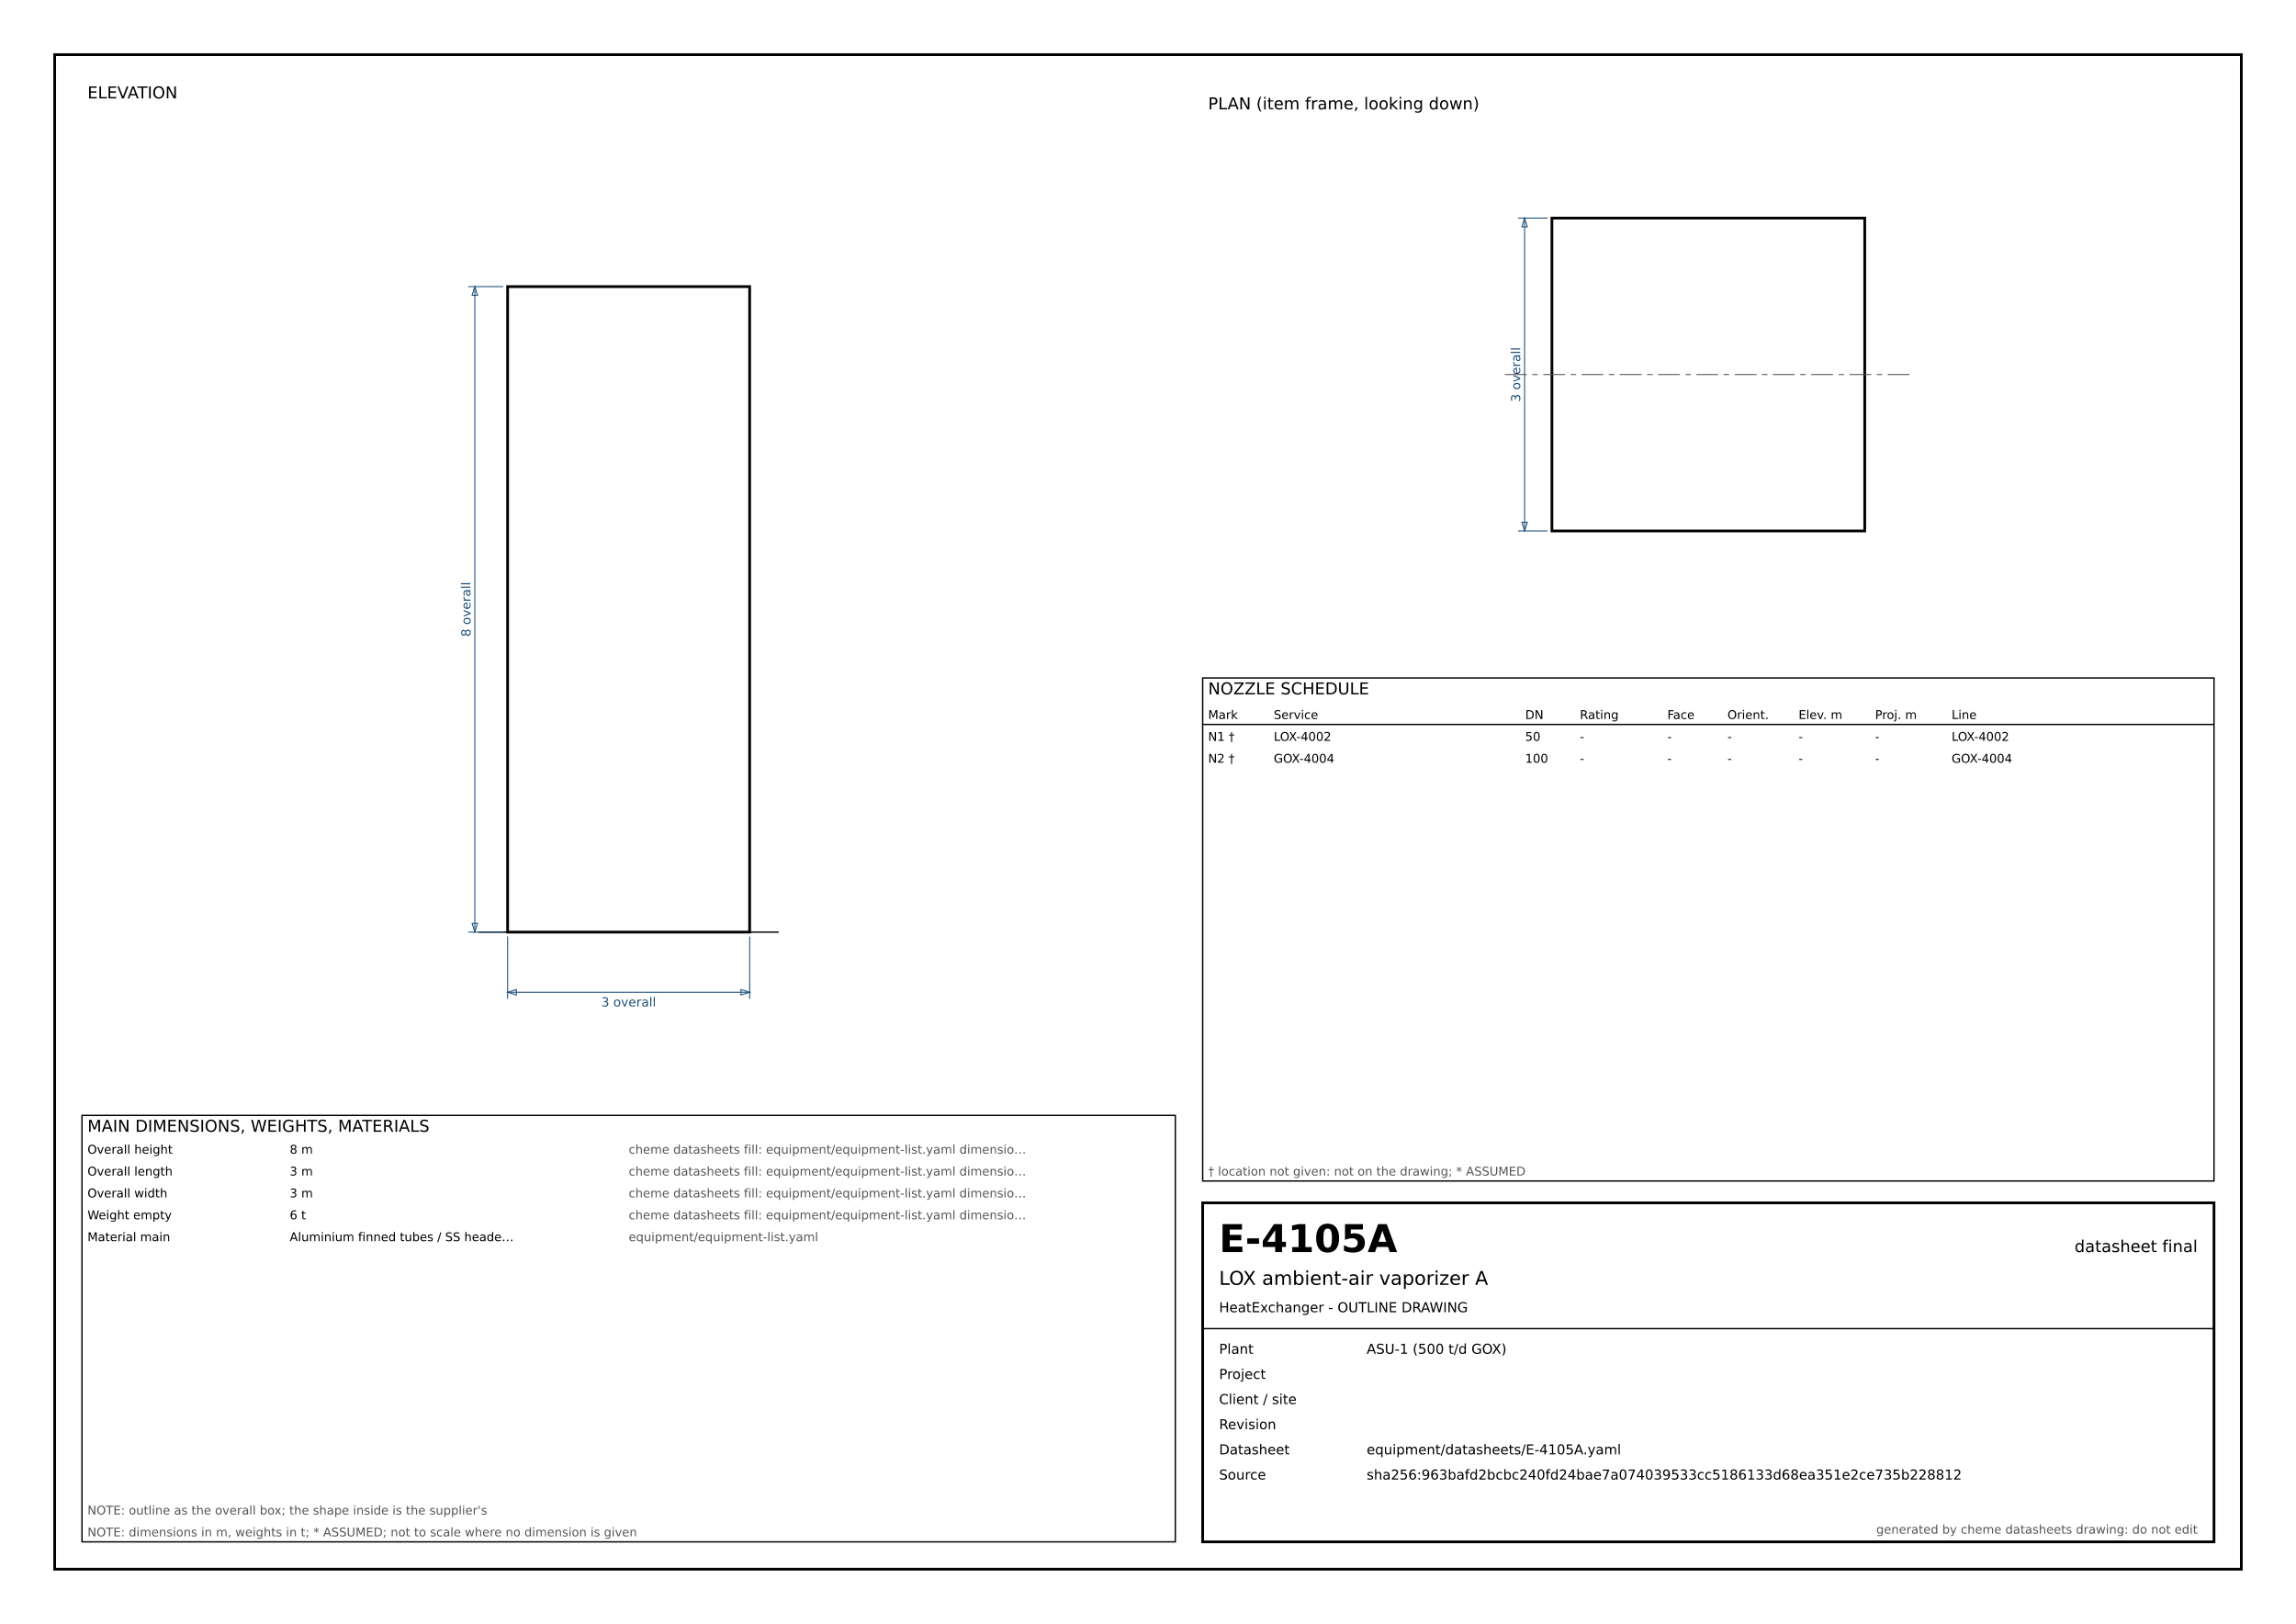
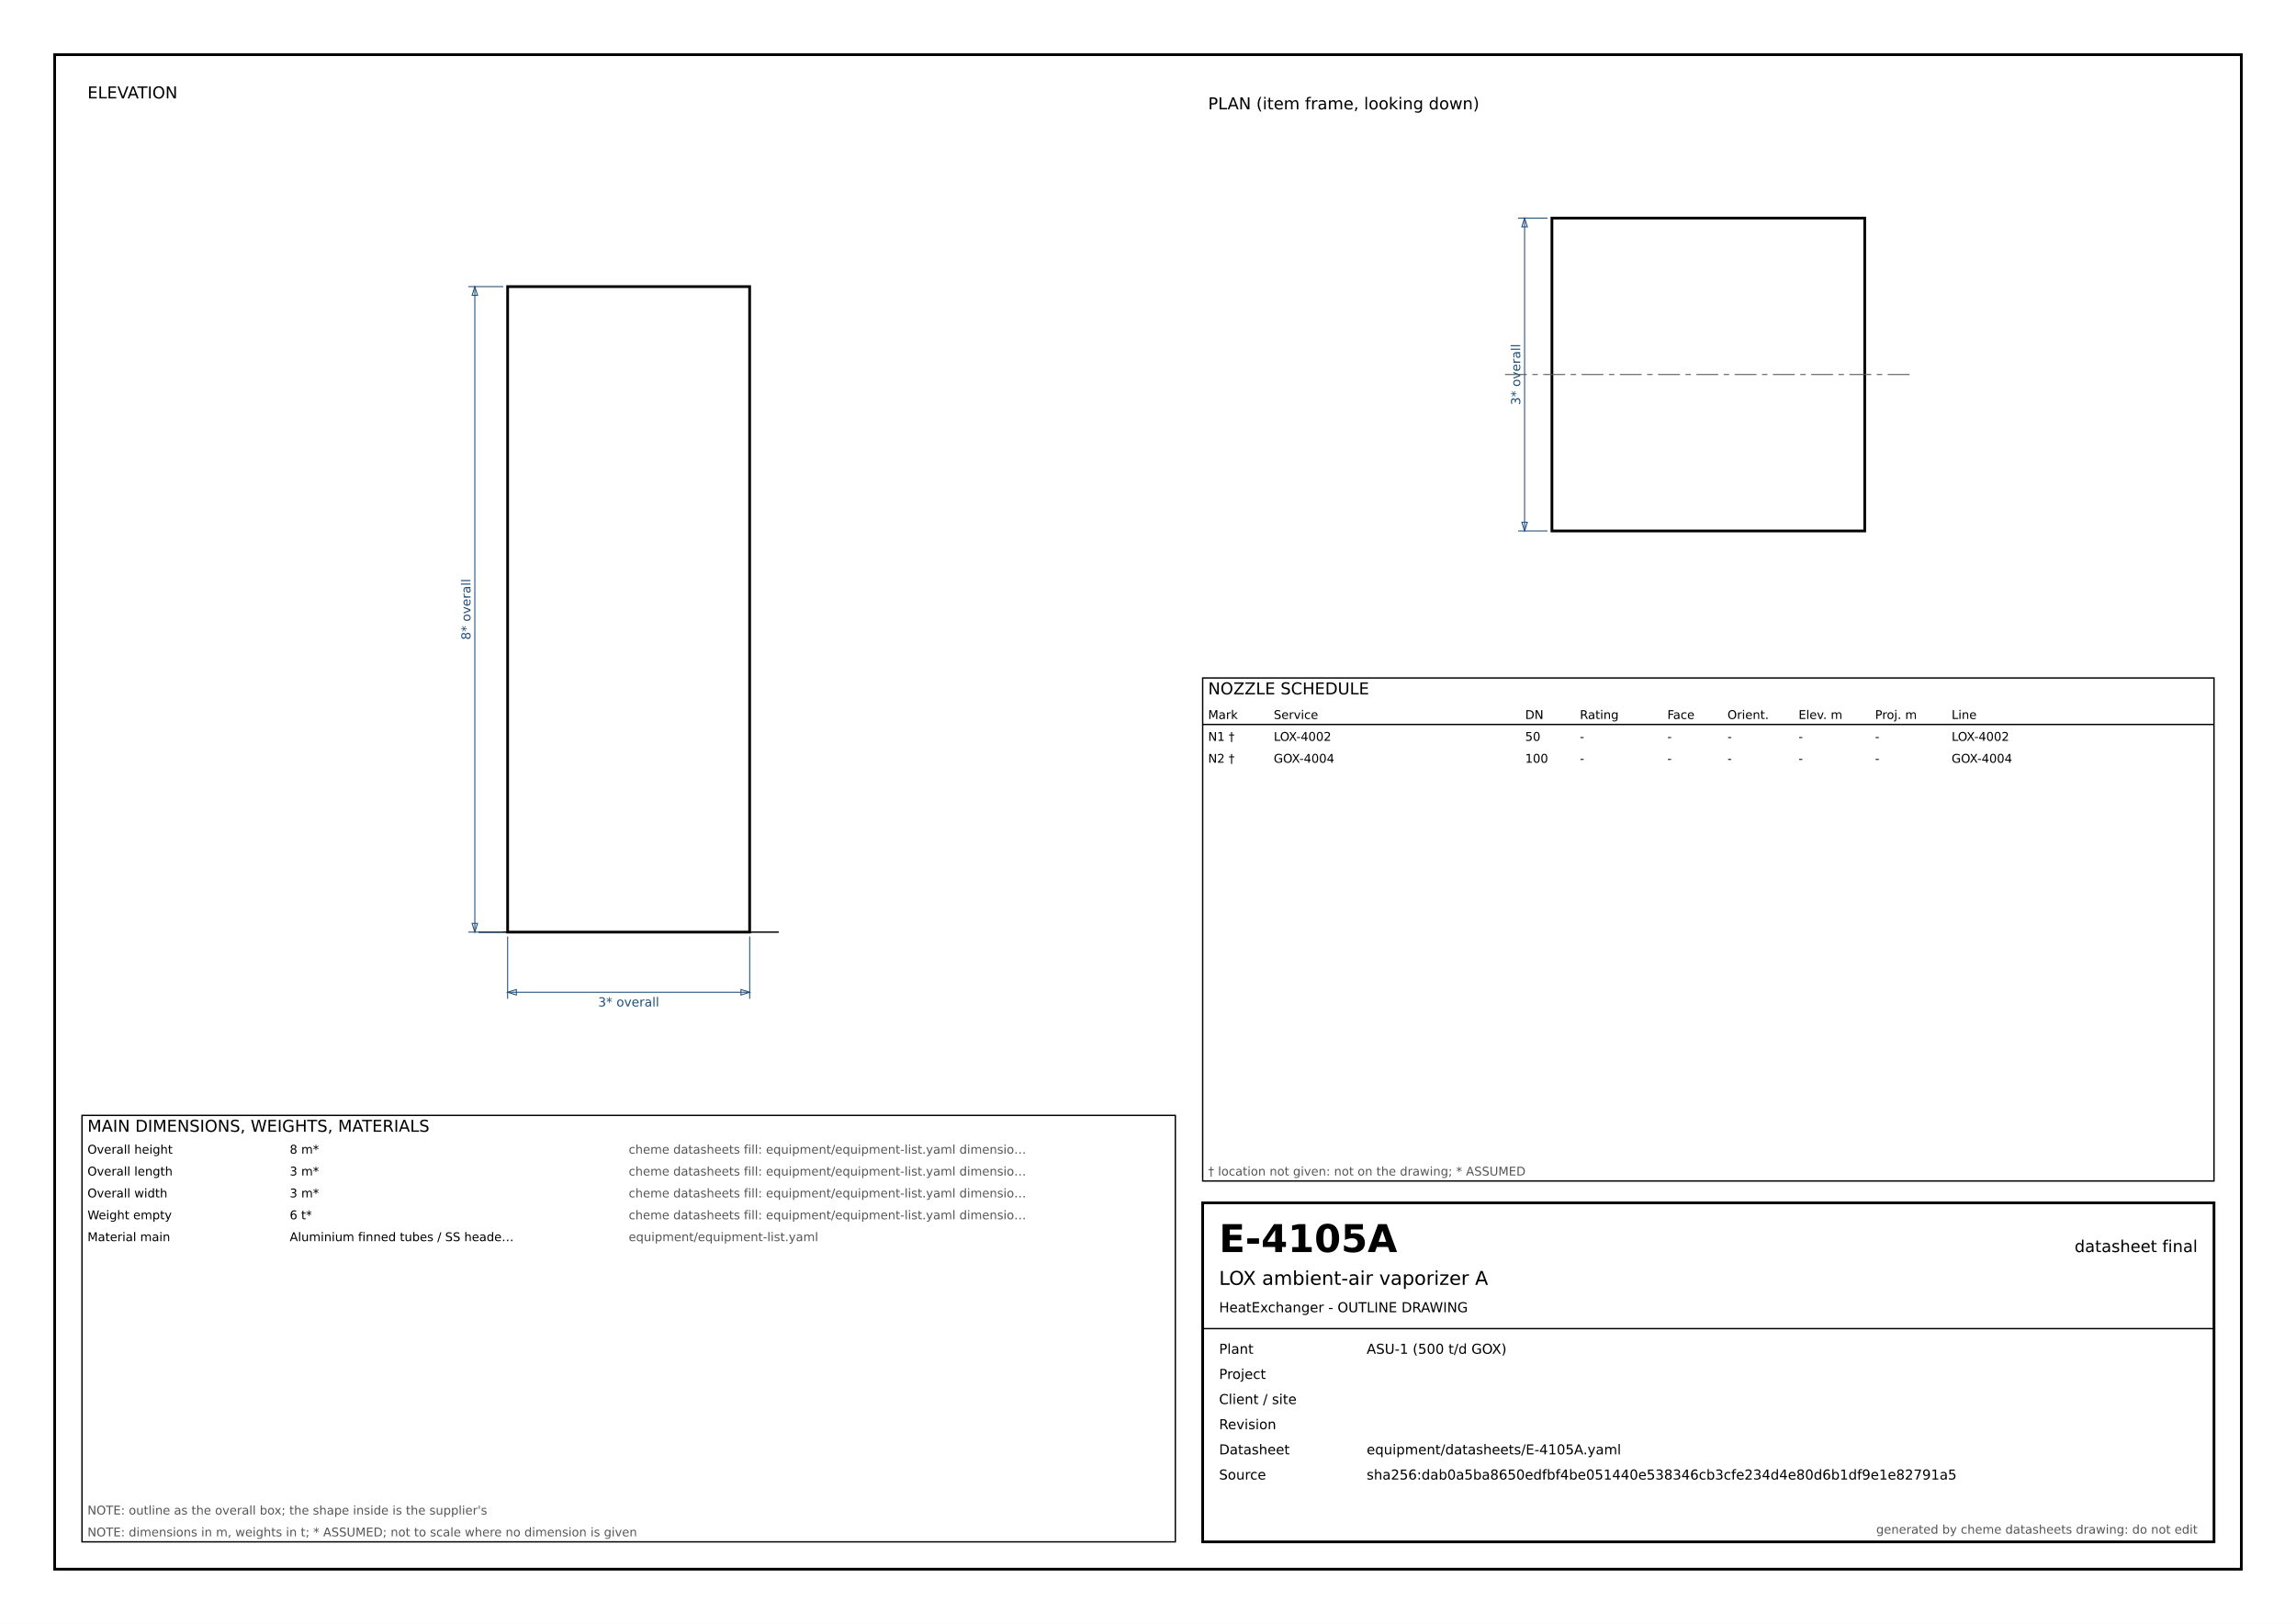
<svg xmlns="http://www.w3.org/2000/svg" width="420mm" height="297mm" viewBox="0 0 420 297">
  <style>
.frame{fill:none;stroke:#000;stroke-width:0.5}
.thin{fill:none;stroke:#000;stroke-width:0.25}
.outline{fill:#fff;stroke:#000;stroke-width:0.5}
.hidden{fill:none;stroke:#000;stroke-width:0.25;stroke-dasharray:1.5 1}
.centre{fill:none;stroke:#555;stroke-width:0.18;stroke-dasharray:4 1 1 1}
.tl{fill:none;stroke:#555;stroke-width:0.18;stroke-dasharray:2 1}
.dim{fill:none;stroke:#1f4e79;stroke-width:0.18}
.nozzle{fill:#fff;stroke:#b71c1c;stroke-width:0.35}
.section{fill:none;stroke:#2e7d32;stroke-width:0.25;stroke-dasharray:2 1}
text{font-family:'DejaVu Sans',Arial,Helvetica,sans-serif;fill:#000}
.t2{font-size:2.2px}.t25{font-size:2.5px}.t3{font-size:3px}.t35{font-size:3.5px}
.t5{font-size:5px;font-weight:bold}.t7{font-size:7px;font-weight:bold}
.dimt{font-size:2.3px;fill:#1f4e79}.nt{font-size:2.3px;fill:#b71c1c}
.note{font-size:2.2px;fill:#555}
.draft{font-size:40px;font-weight:bold;fill:#c62828;fill-opacity:0.12}
</style>
  <rect x="0" y="0" width="420" height="297" fill="#fff" />
  <rect x="10" y="10" width="400" height="277" class="frame" />
  <text x="16" y="18" class="t3" text-anchor="start">ELEVATION</text>
  <rect x="92.86" y="52.42" width="44.27" height="118.06" class="outline" />
  <line x1="87.55" y1="170.48" x2="142.45" y2="170.48" class="thin" />
  <line x1="92.86" y1="171.28" x2="92.86" y2="182.68" class="dim" />
  <line x1="137.14" y1="171.28" x2="137.14" y2="182.68" class="dim" />
  <line x1="92.86" y1="181.48" x2="137.14" y2="181.48" class="dim" />
  <path d="M92.86,181.48 l1.6,0.5 l0,-1 z" class="dim" />
  <path d="M137.14,181.48 l-1.6,0.5 l0,-1 z" class="dim" />
-   <text x="115" y="184.08" class="dimt" text-anchor="middle">3 overall</text>
+   <text x="115" y="184.08" class="dimt" text-anchor="middle">3* overall</text>
  <line x1="92.06" y1="170.48" x2="85.66" y2="170.48" class="dim" />
  <line x1="92.06" y1="52.42" x2="85.66" y2="52.42" class="dim" />
  <line x1="86.86" y1="170.48" x2="86.86" y2="52.42" class="dim" />
  <path d="M86.86,170.48 l0.5,-1.6 l-1,0 z" class="dim" />
  <path d="M86.86,52.42 l0.5,1.6 l-1,0 z" class="dim" />
-   <text x="86.06" y="111.45" class="dimt" text-anchor="middle" transform="rotate(-90 86.06 111.45)">8 overall</text>
+   <text x="86.06" y="111.45" class="dimt" text-anchor="middle" transform="rotate(-90 86.06 111.45)">8* overall</text>
  <rect x="283.89" y="39.89" width="57.22" height="57.22" class="outline" />
  <line x1="283.09" y1="97.11" x2="277.69" y2="97.11" class="dim" />
  <line x1="283.09" y1="39.89" x2="277.69" y2="39.89" class="dim" />
  <line x1="278.89" y1="97.11" x2="278.89" y2="39.89" class="dim" />
  <path d="M278.89,97.11 l0.5,-1.6 l-1,0 z" class="dim" />
  <path d="M278.89,39.89 l0.5,1.6 l-1,0 z" class="dim" />
-   <text x="278.09" y="68.5" class="dimt" text-anchor="middle" transform="rotate(-90 278.09 68.5)">3 overall</text>
+   <text x="278.09" y="68.5" class="dimt" text-anchor="middle" transform="rotate(-90 278.09 68.5)">3* overall</text>
  <line x1="275.31" y1="68.5" x2="349.69" y2="68.5" class="centre" />
  <text x="221" y="20" class="t3" text-anchor="start">PLAN (item frame, looking down)</text>
  <text x="221" y="127" class="t3" text-anchor="start">NOZZLE SCHEDULE</text>
  <text x="221" y="131.5" class="t2" text-anchor="start">Mark</text>
  <text x="233" y="131.5" class="t2" text-anchor="start">Service</text>
  <text x="279" y="131.5" class="t2" text-anchor="start">DN</text>
  <text x="289" y="131.5" class="t2" text-anchor="start">Rating</text>
  <text x="305" y="131.5" class="t2" text-anchor="start">Face</text>
  <text x="316" y="131.5" class="t2" text-anchor="start">Orient.</text>
  <text x="329" y="131.5" class="t2" text-anchor="start">Elev. m</text>
  <text x="343" y="131.5" class="t2" text-anchor="start">Proj. m</text>
  <text x="357" y="131.5" class="t2" text-anchor="start">Line</text>
  <line x1="220" y1="132.5" x2="405" y2="132.5" class="thin" />
  <text x="221" y="135.5" class="t2" text-anchor="start">N1 †</text>
  <text x="233" y="135.5" class="t2" text-anchor="start">LOX-4002</text>
  <text x="279" y="135.5" class="t2" text-anchor="start">50</text>
  <text x="289" y="135.5" class="t2" text-anchor="start">-</text>
  <text x="305" y="135.5" class="t2" text-anchor="start">-</text>
  <text x="316" y="135.5" class="t2" text-anchor="start">-</text>
  <text x="329" y="135.5" class="t2" text-anchor="start">-</text>
  <text x="343" y="135.5" class="t2" text-anchor="start">-</text>
  <text x="357" y="135.5" class="t2" text-anchor="start">LOX-4002</text>
  <text x="221" y="139.5" class="t2" text-anchor="start">N2 †</text>
  <text x="233" y="139.5" class="t2" text-anchor="start">GOX-4004</text>
  <text x="279" y="139.5" class="t2" text-anchor="start">100</text>
  <text x="289" y="139.5" class="t2" text-anchor="start">-</text>
  <text x="305" y="139.5" class="t2" text-anchor="start">-</text>
  <text x="316" y="139.5" class="t2" text-anchor="start">-</text>
  <text x="329" y="139.5" class="t2" text-anchor="start">-</text>
  <text x="343" y="139.5" class="t2" text-anchor="start">-</text>
  <text x="357" y="139.5" class="t2" text-anchor="start">GOX-4004</text>
  <text x="221" y="215" class="note" text-anchor="start">† location not given: not on the drawing; * ASSUMED</text>
  <rect x="220" y="124" width="185" height="92" class="thin" />
  <text x="16" y="207" class="t3" text-anchor="start">MAIN DIMENSIONS, WEIGHTS, MATERIALS</text>
  <text x="16" y="211" class="t2" text-anchor="start">Overall height</text>
-   <text x="53" y="211" class="t2" text-anchor="start">8 m</text>
+   <text x="53" y="211" class="t2" text-anchor="start">8 m*</text>
  <text x="115" y="211" class="note" text-anchor="start">cheme datasheets fill: equipment/equipment-list.yaml dimensio…</text>
  <text x="16" y="215" class="t2" text-anchor="start">Overall length</text>
-   <text x="53" y="215" class="t2" text-anchor="start">3 m</text>
+   <text x="53" y="215" class="t2" text-anchor="start">3 m*</text>
  <text x="115" y="215" class="note" text-anchor="start">cheme datasheets fill: equipment/equipment-list.yaml dimensio…</text>
  <text x="16" y="219" class="t2" text-anchor="start">Overall width</text>
-   <text x="53" y="219" class="t2" text-anchor="start">3 m</text>
+   <text x="53" y="219" class="t2" text-anchor="start">3 m*</text>
  <text x="115" y="219" class="note" text-anchor="start">cheme datasheets fill: equipment/equipment-list.yaml dimensio…</text>
  <text x="16" y="223" class="t2" text-anchor="start">Weight empty</text>
-   <text x="53" y="223" class="t2" text-anchor="start">6 t</text>
+   <text x="53" y="223" class="t2" text-anchor="start">6 t*</text>
  <text x="115" y="223" class="note" text-anchor="start">cheme datasheets fill: equipment/equipment-list.yaml dimensio…</text>
  <text x="16" y="227" class="t2" text-anchor="start">Material main</text>
  <text x="53" y="227" class="t2" text-anchor="start">Aluminium finned tubes / SS heade…</text>
  <text x="115" y="227" class="note" text-anchor="start">equipment/equipment-list.yaml</text>
  <text x="16" y="277" class="note" text-anchor="start">NOTE: outline as the overall box; the shape inside is the supplier's</text>
  <text x="16" y="281" class="note" text-anchor="start">NOTE: dimensions in m, weights in t; * ASSUMED; not to scale where no dimension is given</text>
  <rect x="15" y="204" width="200" height="78" class="thin" />
  <rect x="220" y="220" width="185" height="62" class="frame" />
  <text x="223" y="229" class="t7" text-anchor="start">E-4105A</text>
  <text x="223" y="235" class="t35" text-anchor="start">LOX ambient-air vaporizer A</text>
  <text x="223" y="240" class="t25" text-anchor="start">HeatExchanger - OUTLINE DRAWING</text>
  <line x1="220" y1="243" x2="405" y2="243" class="thin" />
  <text x="223" y="247.6" class="t25" text-anchor="start">Plant</text>
  <text x="250" y="247.6" class="t25" text-anchor="start">ASU-1 (500 t/d GOX)</text>
  <text x="223" y="252.2" class="t25" text-anchor="start">Project</text>
  <text x="250" y="252.2" class="t25" text-anchor="start" />
  <text x="223" y="256.8" class="t25" text-anchor="start">Client / site</text>
  <text x="250" y="256.8" class="t25" text-anchor="start" />
  <text x="223" y="261.4" class="t25" text-anchor="start">Revision</text>
  <text x="250" y="261.4" class="t25" text-anchor="start" />
  <text x="223" y="266" class="t25" text-anchor="start">Datasheet</text>
  <text x="250" y="266" class="t25" text-anchor="start">equipment/datasheets/E-4105A.yaml</text>
  <text x="223" y="270.6" class="t25" text-anchor="start">Source</text>
-   <text x="250" y="270.6" class="t25" text-anchor="start">sha256:963bafd2bcbc240fd24bae7a074039533cc5186133d68ea351e2ce735b228812</text>
+   <text x="250" y="270.6" class="t25" text-anchor="start">sha256:dab0a5ba8650edfbf4be051440e538346cb3cfe234d4e80d6b1df9e1e82791a5</text>
  <text x="402" y="229" class="t3" text-anchor="end">datasheet final</text>
  <text x="402" y="280.5" class="note" text-anchor="end">generated by cheme datasheets drawing: do not edit</text>
</svg>
